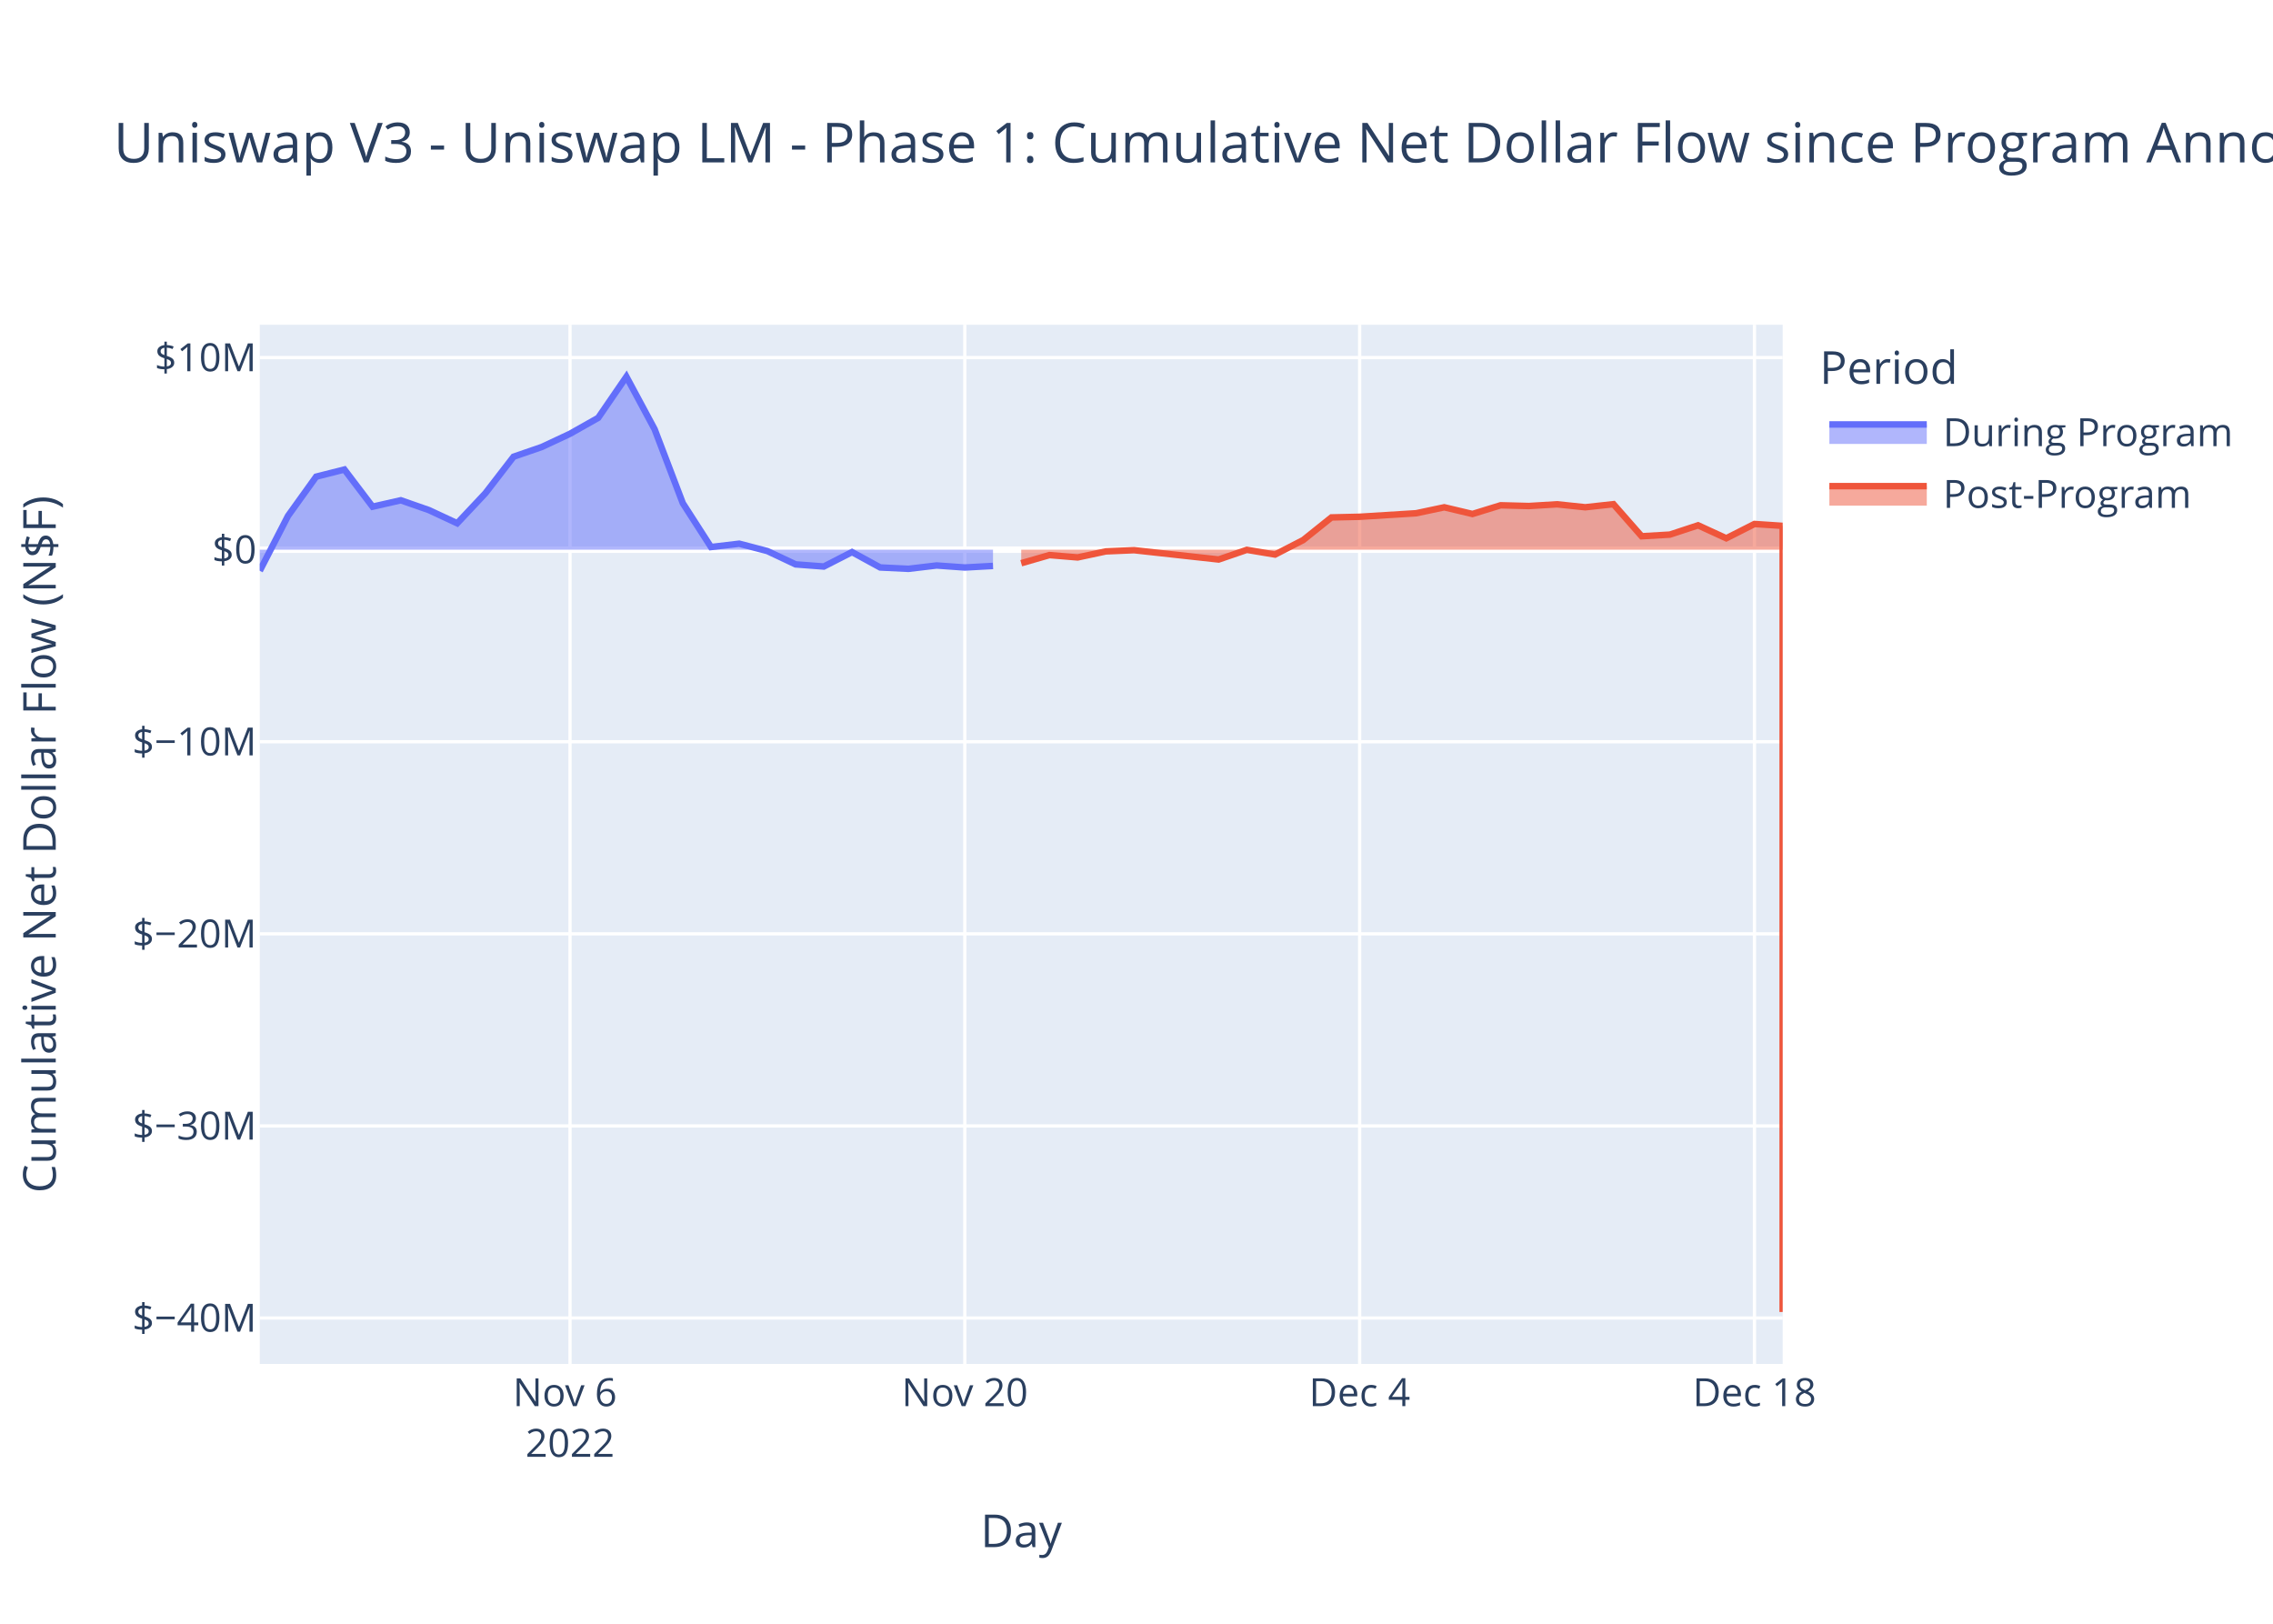
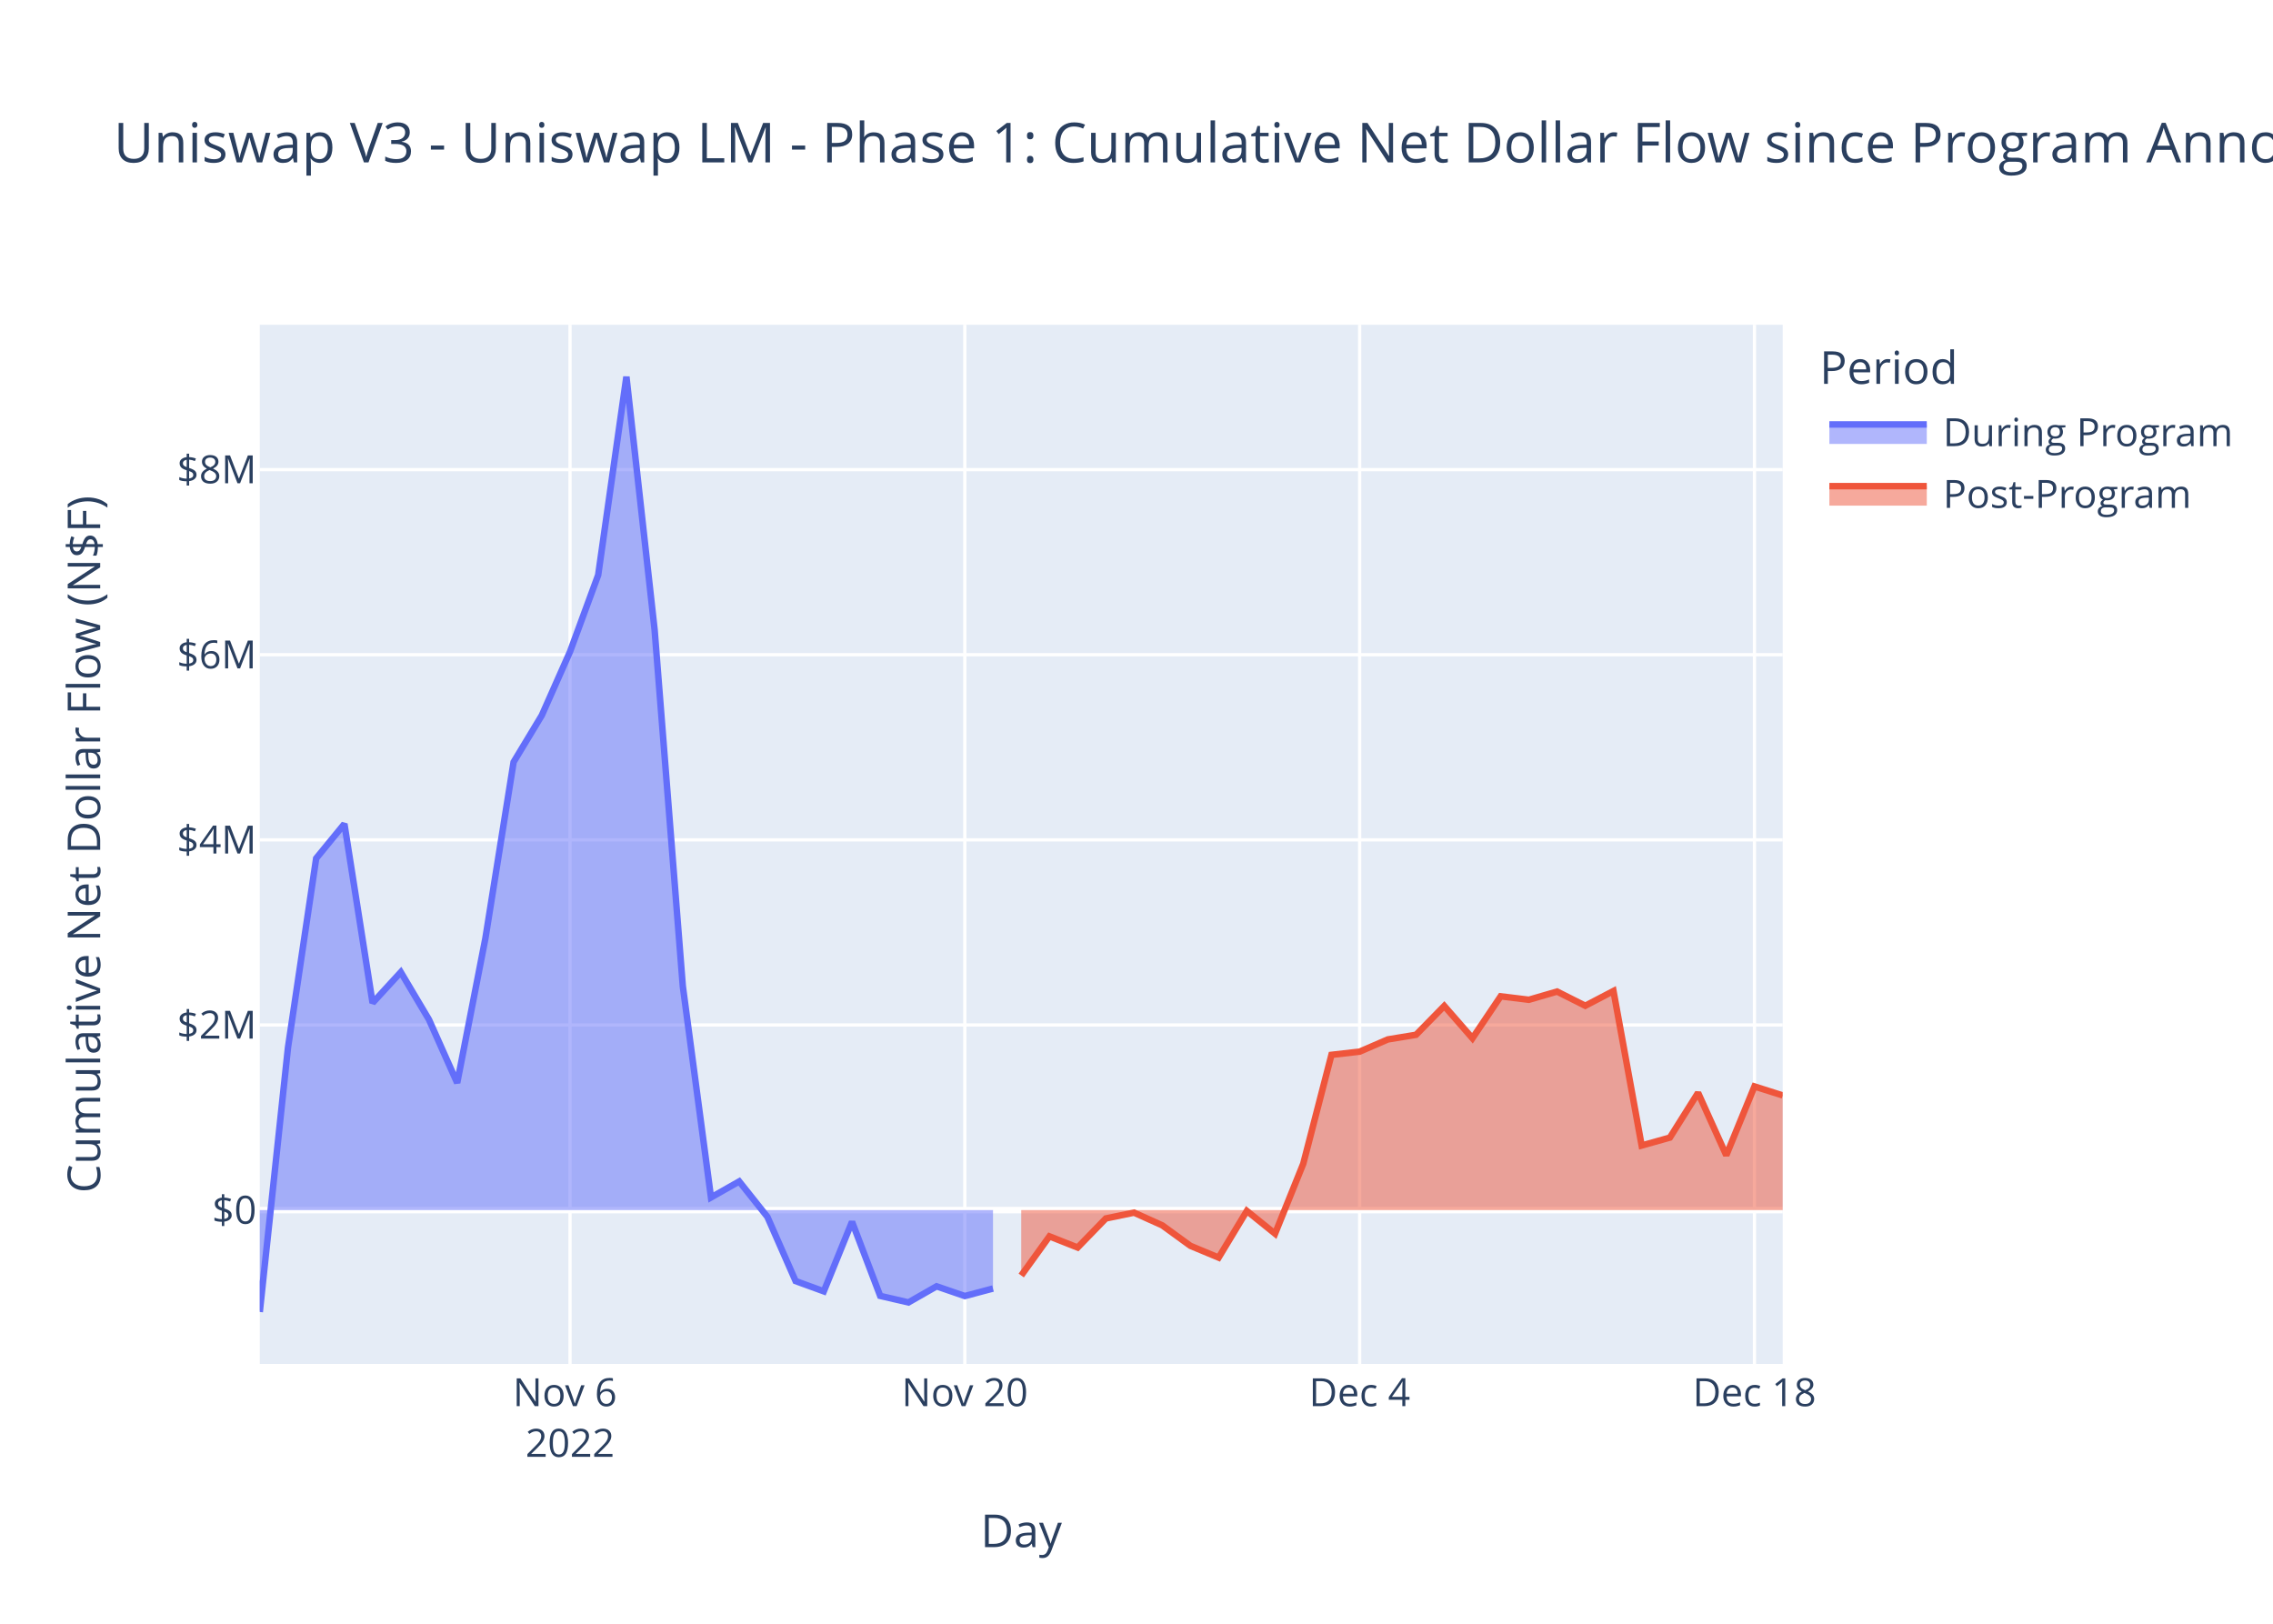
<svg xmlns="http://www.w3.org/2000/svg" class="main-svg" width="700" height="500" style="" viewBox="0 0 700 500">
  <rect x="0" y="0" width="700" height="500" style="fill: rgb(255, 255, 255); fill-opacity: 1;" />
-   <defs id="defs-278a3a">
+   <defs id="defs-3f5034">
    <g class="clips">
-       <clipPath id="clip278a3axyplot" class="plotclip">
+       <clipPath id="clip3f5034xyplot" class="plotclip">
        <rect width="469" height="320" />
      </clipPath>
-       <clipPath class="axesclip" id="clip278a3ax">
+       <clipPath class="axesclip" id="clip3f5034x">
        <rect x="80" y="0" width="469" height="500" />
      </clipPath>
-       <clipPath class="axesclip" id="clip278a3ay">
+       <clipPath class="axesclip" id="clip3f5034y">
        <rect x="0" y="100" width="700" height="320" />
      </clipPath>
-       <clipPath class="axesclip" id="clip278a3axy">
+       <clipPath class="axesclip" id="clip3f5034xy">
        <rect x="80" y="100" width="469" height="320" />
      </clipPath>
    </g>
    <g class="gradients" />
    <g class="patterns" />
  </defs>
  <g class="bglayer">
    <rect class="bg" x="80" y="100" width="469" height="320" style="fill: rgb(229, 236, 246); fill-opacity: 1; stroke-width: 0;" />
  </g>
  <g class="layer-below">
    <g class="imagelayer" />
    <g class="shapelayer" />
  </g>
  <g class="cartesianlayer">
    <g class="subplot xy">
      <g class="layer-subplot">
        <g class="shapelayer" />
        <g class="imagelayer" />
      </g>
      <g class="minor-gridlayer">
        <g class="x" />
        <g class="y" />
      </g>
      <g class="gridlayer">
        <g class="x">
          <path class="xgrid crisp" transform="translate(175.54,0)" d="M0,100v320" style="stroke: rgb(255, 255, 255); stroke-opacity: 1; stroke-width: 1px;" />
          <path class="xgrid crisp" transform="translate(297.13,0)" d="M0,100v320" style="stroke: rgb(255, 255, 255); stroke-opacity: 1; stroke-width: 1px;" />
          <path class="xgrid crisp" transform="translate(418.72,0)" d="M0,100v320" style="stroke: rgb(255, 255, 255); stroke-opacity: 1; stroke-width: 1px;" />
          <path class="xgrid crisp" transform="translate(540.31,0)" d="M0,100v320" style="stroke: rgb(255, 255, 255); stroke-opacity: 1; stroke-width: 1px;" />
        </g>
        <g class="y">
-           <path class="ygrid crisp" transform="translate(0,405.86)" d="M80,0h469" style="stroke: rgb(255, 255, 255); stroke-opacity: 1; stroke-width: 1px;" />
-           <path class="ygrid crisp" transform="translate(0,346.71)" d="M80,0h469" style="stroke: rgb(255, 255, 255); stroke-opacity: 1; stroke-width: 1px;" />
-           <path class="ygrid crisp" transform="translate(0,287.56)" d="M80,0h469" style="stroke: rgb(255, 255, 255); stroke-opacity: 1; stroke-width: 1px;" />
-           <path class="ygrid crisp" transform="translate(0,228.41)" d="M80,0h469" style="stroke: rgb(255, 255, 255); stroke-opacity: 1; stroke-width: 1px;" />
-           <path class="ygrid crisp" transform="translate(0,110.11)" d="M80,0h469" style="stroke: rgb(255, 255, 255); stroke-opacity: 1; stroke-width: 1px;" />
+           <path class="ygrid crisp" transform="translate(0,315.62)" d="M80,0h469" style="stroke: rgb(255, 255, 255); stroke-opacity: 1; stroke-width: 1px;" />
+           <path class="ygrid crisp" transform="translate(0,258.62)" d="M80,0h469" style="stroke: rgb(255, 255, 255); stroke-opacity: 1; stroke-width: 1px;" />
+           <path class="ygrid crisp" transform="translate(0,201.61)" d="M80,0h469" style="stroke: rgb(255, 255, 255); stroke-opacity: 1; stroke-width: 1px;" />
+           <path class="ygrid crisp" transform="translate(0,144.61)" d="M80,0h469" style="stroke: rgb(255, 255, 255); stroke-opacity: 1; stroke-width: 1px;" />
        </g>
      </g>
      <g class="zerolinelayer">
-         <path class="yzl zl crisp" transform="translate(0,169.26)" d="M80,0h469" style="stroke: rgb(255, 255, 255); stroke-opacity: 1; stroke-width: 2px;" />
+         <path class="yzl zl crisp" transform="translate(0,372.63)" d="M80,0h469" style="stroke: rgb(255, 255, 255); stroke-opacity: 1; stroke-width: 2px;" />
      </g>
      <path class="xlines-below" />
      <path class="ylines-below" />
      <g class="overlines-below" />
      <g class="xaxislayer-below" />
      <g class="yaxislayer-below" />
      <g class="overaxes-below" />
-       <g class="plot" transform="translate(80,100)" clip-path="url(#clip278a3axyplot)">
+       <g class="plot" transform="translate(80,100)" clip-path="url(#clip3f5034xyplot)">
        <g class="scatterlayer mlayer">
-           <g class="trace scatter traceb8a56c" style="stroke-miterlimit: 2;">
+           <g class="trace scatter tracecb2239" style="stroke-miterlimit: 2;">
            <g class="fills">
              <g>
-                 <path class="js-fill" d="M225.81,69.26L0,69.26L0,75.77L8.69,58.87L17.37,46.78L26.06,44.58L34.74,56.02L43.43,54.05L52.11,57.08L60.8,61.13L69.48,51.89L78.17,40.63L86.85,37.64L95.54,33.57L104.22,28.67L112.91,16L121.59,32.16L130.28,54.95L138.96,68.45L147.65,67.42L156.33,69.69L165.02,73.79L173.7,74.45L182.39,70L191.07,74.74L199.76,75.16L208.44,74.13L217.13,74.75L225.81,74.27" style="fill: rgb(99, 110, 250); fill-opacity: 0.5; stroke-width: 0;" />
+                 <path class="js-fill" d="M225.81,272.63L0,272.63L0,304L8.69,222.58L17.37,164.31L26.06,153.7L34.74,208.83L43.43,199.36L52.11,213.97L60.8,233.46L69.48,188.97L78.17,134.66L86.85,120.28L95.54,100.68L104.22,77.07L112.91,16L121.59,93.89L130.28,203.67L138.96,268.73L147.65,263.8L156.33,274.71L165.02,294.48L173.7,297.64L182.39,276.23L191.07,299.04L199.76,301.06L208.44,296.1L217.13,299.09L225.81,296.78" style="fill: rgb(99, 110, 250); fill-opacity: 0.5; stroke-width: 0;" />
              </g>
            </g>
            <g class="errorbars" />
            <g class="lines">
-               <path class="js-line" d="M0,75.77L8.69,58.87L17.37,46.78L26.06,44.58L34.74,56.02L43.43,54.05L52.11,57.08L60.8,61.13L69.48,51.89L78.17,40.63L86.85,37.64L95.54,33.57L104.22,28.67L112.91,16L121.59,32.16L130.28,54.95L138.96,68.45L147.65,67.42L156.33,69.69L165.02,73.79L173.7,74.45L182.39,70L191.07,74.74L199.76,75.16L208.44,74.13L217.13,74.75L225.81,74.27" style="vector-effect: non-scaling-stroke; fill: none; stroke: rgb(99, 110, 250); stroke-opacity: 1; stroke-width: 2px; opacity: 1;" />
+               <path class="js-line" d="M0,304L8.69,222.58L17.37,164.31L26.06,153.7L34.74,208.83L43.43,199.36L52.11,213.97L60.8,233.46L69.48,188.97L78.17,134.66L86.85,120.28L95.54,100.68L104.22,77.07L112.91,16L121.59,93.89L130.28,203.67L138.96,268.73L147.65,263.8L156.33,274.71L165.02,294.48L173.7,297.64L182.39,276.23L191.07,299.04L199.76,301.06L208.44,296.1L217.13,299.09L225.81,296.78" style="vector-effect: non-scaling-stroke; fill: none; stroke: rgb(99, 110, 250); stroke-opacity: 1; stroke-width: 2px; opacity: 1;" />
            </g>
            <g class="points" />
            <g class="text" />
          </g>
-           <g class="trace scatter trace566541" style="stroke-miterlimit: 2;">
+           <g class="trace scatter traceebc0dc" style="stroke-miterlimit: 2;">
            <g class="fills">
              <g>
-                 <path class="js-fill" d="M469,69.26L234.5,69.26L234.5,73.43L243.19,70.93L251.87,71.65L260.56,69.79L269.24,69.42L295.3,72.29L303.98,69.31L312.67,70.76L321.35,66.29L330.04,59.33L338.72,59.13L356.09,58.05L364.78,56.21L373.46,58.27L382.15,55.59L390.83,55.82L399.52,55.29L408.2,56.2L416.89,55.25L425.57,65.13L434.26,64.62L442.94,61.76L451.63,65.75L460.31,61.35L469,61.93L469,304" style="fill: rgb(239, 85, 59); fill-opacity: 0.5; stroke-width: 0;" />
+                 <path class="js-fill" d="M469,272.63L234.5,272.63L234.5,292.77L243.19,280.71L251.87,284.15L260.56,275.2L269.24,273.41L277.93,277.32L286.61,283.63L295.3,287.25L303.98,272.88L312.67,279.89L321.35,258.36L330.04,224.82L338.72,223.83L347.41,220.07L356.09,218.64L364.78,209.76L373.46,219.71L382.15,206.8L390.83,207.86L399.52,205.33L408.2,209.7L416.89,205.16L425.57,252.74L434.26,250.3L442.94,236.5L451.63,255.75L460.31,234.55L469,237.31" style="fill: rgb(239, 85, 59); fill-opacity: 0.5; stroke-width: 0;" />
              </g>
            </g>
            <g class="errorbars" />
            <g class="lines">
-               <path class="js-line" d="M234.5,73.43L243.19,70.93L251.87,71.65L260.56,69.79L269.24,69.42L295.3,72.29L303.98,69.31L312.67,70.76L321.35,66.29L330.04,59.33L338.72,59.13L356.09,58.05L364.78,56.21L373.46,58.27L382.15,55.59L390.83,55.82L399.52,55.29L408.2,56.2L416.89,55.25L425.57,65.13L434.26,64.62L442.94,61.76L451.63,65.75L460.31,61.35L469,61.93L469,304" style="vector-effect: non-scaling-stroke; fill: none; stroke: rgb(239, 85, 59); stroke-opacity: 1; stroke-width: 2px; opacity: 1;" />
+               <path class="js-line" d="M234.5,292.77L243.19,280.71L251.87,284.15L260.56,275.2L269.24,273.41L277.93,277.32L286.61,283.63L295.3,287.25L303.98,272.88L312.67,279.89L321.35,258.36L330.04,224.82L338.72,223.83L347.41,220.07L356.09,218.64L364.78,209.76L373.46,219.71L382.15,206.8L390.83,207.86L399.52,205.33L408.2,209.7L416.89,205.16L425.57,252.74L434.26,250.3L442.94,236.5L451.63,255.75L460.31,234.55L469,237.31" style="vector-effect: non-scaling-stroke; fill: none; stroke: rgb(239, 85, 59); stroke-opacity: 1; stroke-width: 2px; opacity: 1;" />
            </g>
            <g class="points" />
            <g class="text" />
          </g>
        </g>
      </g>
      <g class="overplot" />
      <path class="xlines-above crisp" d="M0,0" style="fill: none;" />
      <path class="ylines-above crisp" d="M0,0" style="fill: none;" />
      <g class="overlines-above" />
      <g class="xaxislayer-above">
        <g class="xtick">
          <text text-anchor="middle" x="0" y="433" transform="translate(175.54,0)" style="font-family: 'Open Sans', verdana, arial, sans-serif; font-size: 12px; fill: rgb(42, 63, 95); fill-opacity: 1; white-space: pre; opacity: 1;">
            <tspan class="line" dy="0em" x="0" y="433">Nov 6</tspan>
            <tspan class="line" dy="1.3em" x="0" y="433">2022</tspan>
          </text>
        </g>
        <g class="xtick">
          <text text-anchor="middle" x="0" y="433" style="font-family: 'Open Sans', verdana, arial, sans-serif; font-size: 12px; fill: rgb(42, 63, 95); fill-opacity: 1; white-space: pre; opacity: 1;" transform="translate(297.13,0)">Nov 20</text>
        </g>
        <g class="xtick">
          <text text-anchor="middle" x="0" y="433" style="font-family: 'Open Sans', verdana, arial, sans-serif; font-size: 12px; fill: rgb(42, 63, 95); fill-opacity: 1; white-space: pre; opacity: 1;" transform="translate(418.72,0)">Dec 4</text>
        </g>
        <g class="xtick">
          <text text-anchor="middle" x="0" y="433" style="font-family: 'Open Sans', verdana, arial, sans-serif; font-size: 12px; fill: rgb(42, 63, 95); fill-opacity: 1; white-space: pre; opacity: 1;" transform="translate(540.31,0)">Dec 18</text>
        </g>
      </g>
      <g class="yaxislayer-above">
        <g class="ytick">
-           <text text-anchor="end" x="79" y="4.2" transform="translate(0,405.86)" style="font-family: 'Open Sans', verdana, arial, sans-serif; font-size: 12px; fill: rgb(42, 63, 95); fill-opacity: 1; white-space: pre; opacity: 1;">$−40M</text>
-         </g>
-         <g class="ytick">
-           <text text-anchor="end" x="79" y="4.2" style="font-family: 'Open Sans', verdana, arial, sans-serif; font-size: 12px; fill: rgb(42, 63, 95); fill-opacity: 1; white-space: pre; opacity: 1;" transform="translate(0,346.71)">$−30M</text>
-         </g>
-         <g class="ytick">
-           <text text-anchor="end" x="79" y="4.2" style="font-family: 'Open Sans', verdana, arial, sans-serif; font-size: 12px; fill: rgb(42, 63, 95); fill-opacity: 1; white-space: pre; opacity: 1;" transform="translate(0,287.56)">$−20M</text>
-         </g>
-         <g class="ytick">
-           <text text-anchor="end" x="79" y="4.2" style="font-family: 'Open Sans', verdana, arial, sans-serif; font-size: 12px; fill: rgb(42, 63, 95); fill-opacity: 1; white-space: pre; opacity: 1;" transform="translate(0,228.41)">$−10M</text>
-         </g>
-         <g class="ytick">
-           <text text-anchor="end" x="79" y="4.2" style="font-family: 'Open Sans', verdana, arial, sans-serif; font-size: 12px; fill: rgb(42, 63, 95); fill-opacity: 1; white-space: pre; opacity: 1;" transform="translate(0,169.26)">$0</text>
-         </g>
-         <g class="ytick">
-           <text text-anchor="end" x="79" y="4.2" style="font-family: 'Open Sans', verdana, arial, sans-serif; font-size: 12px; fill: rgb(42, 63, 95); fill-opacity: 1; white-space: pre; opacity: 1;" transform="translate(0,110.11)">$10M</text>
+           <text text-anchor="end" x="79" y="4.2" transform="translate(0,372.63)" style="font-family: 'Open Sans', verdana, arial, sans-serif; font-size: 12px; fill: rgb(42, 63, 95); fill-opacity: 1; white-space: pre; opacity: 1;">$0</text>
+         </g>
+         <g class="ytick">
+           <text text-anchor="end" x="79" y="4.2" style="font-family: 'Open Sans', verdana, arial, sans-serif; font-size: 12px; fill: rgb(42, 63, 95); fill-opacity: 1; white-space: pre; opacity: 1;" transform="translate(0,315.62)">$2M</text>
+         </g>
+         <g class="ytick">
+           <text text-anchor="end" x="79" y="4.2" style="font-family: 'Open Sans', verdana, arial, sans-serif; font-size: 12px; fill: rgb(42, 63, 95); fill-opacity: 1; white-space: pre; opacity: 1;" transform="translate(0,258.62)">$4M</text>
+         </g>
+         <g class="ytick">
+           <text text-anchor="end" x="79" y="4.2" style="font-family: 'Open Sans', verdana, arial, sans-serif; font-size: 12px; fill: rgb(42, 63, 95); fill-opacity: 1; white-space: pre; opacity: 1;" transform="translate(0,201.61)">$6M</text>
+         </g>
+         <g class="ytick">
+           <text text-anchor="end" x="79" y="4.2" style="font-family: 'Open Sans', verdana, arial, sans-serif; font-size: 12px; fill: rgb(42, 63, 95); fill-opacity: 1; white-space: pre; opacity: 1;" transform="translate(0,144.61)">$8M</text>
        </g>
      </g>
      <g class="overaxes-above" />
    </g>
  </g>
  <g class="polarlayer" />
  <g class="smithlayer" />
  <g class="ternarylayer" />
  <g class="geolayer" />
  <g class="funnelarealayer" />
  <g class="pielayer" />
  <g class="iciclelayer" />
  <g class="treemaplayer" />
  <g class="sunburstlayer" />
  <g class="glimages" />
-   <defs id="topdefs-278a3a">
+   <defs id="topdefs-3f5034">
    <g class="clips" />
-     <clipPath id="legend278a3a">
+     <clipPath id="legend3f5034">
      <rect width="130" height="67" x="0" y="0" />
    </clipPath>
  </defs>
  <g class="layer-above">
    <g class="imagelayer" />
    <g class="shapelayer" />
  </g>
  <g class="infolayer">
    <g class="legend" pointer-events="all" transform="translate(558.38,100)">
      <rect class="bg" shape-rendering="crispEdges" width="130" height="67" x="0" y="0" style="stroke: rgb(68, 68, 68); stroke-opacity: 1; fill: rgb(255, 255, 255); fill-opacity: 1; stroke-width: 0px;" />
-       <g class="scrollbox" transform="" clip-path="url(#legend278a3a)">
+       <g class="scrollbox" transform="" clip-path="url(#legend3f5034)">
        <text class="legendtitletext" text-anchor="start" x="2" y="18.2" style="font-family: 'Open Sans', verdana, arial, sans-serif; font-size: 14px; fill: rgb(42, 63, 95); fill-opacity: 1; white-space: pre;">Period</text>
        <g class="groups">
          <g class="traces" transform="translate(0,32.7)" style="opacity: 1;">
            <text class="legendtext" text-anchor="start" x="40" y="4.68" style="font-family: 'Open Sans', verdana, arial, sans-serif; font-size: 12px; fill: rgb(42, 63, 95); fill-opacity: 1; white-space: pre;">During Program</text>
            <g class="layers">
              <g class="legendfill">
                <path class="js-fill" d="M5,-2h30v6h-30z" style="stroke-width: 0; fill: rgb(99, 110, 250); fill-opacity: 0.5;" />
              </g>
              <g class="legendlines">
                <path class="js-line" d="M5,-2h30" style="fill: none; stroke: rgb(99, 110, 250); stroke-opacity: 1; stroke-width: 2px;" />
              </g>
              <g class="legendsymbols">
                <g class="legendpoints" />
              </g>
            </g>
            <rect class="legendtoggle" x="0" y="-9.5" width="124.703" height="19" style="fill: rgb(0, 0, 0); fill-opacity: 0;" />
          </g>
          <g class="traces" transform="translate(0,51.7)" style="opacity: 1;">
            <text class="legendtext" text-anchor="start" x="40" y="4.68" style="font-family: 'Open Sans', verdana, arial, sans-serif; font-size: 12px; fill: rgb(42, 63, 95); fill-opacity: 1; white-space: pre;">Post-Program</text>
            <g class="layers">
              <g class="legendfill">
                <path class="js-fill" d="M5,-2h30v6h-30z" style="stroke-width: 0; fill: rgb(239, 85, 59); fill-opacity: 0.5;" />
              </g>
              <g class="legendlines">
                <path class="js-line" d="M5,-2h30" style="fill: none; stroke: rgb(239, 85, 59); stroke-opacity: 1; stroke-width: 2px;" />
              </g>
              <g class="legendsymbols">
                <g class="legendpoints" />
              </g>
            </g>
            <rect class="legendtoggle" x="0" y="-9.5" width="124.703" height="19" style="fill: rgb(0, 0, 0); fill-opacity: 0;" />
          </g>
        </g>
      </g>
      <rect class="scrollbar" rx="20" ry="3" width="0" height="0" x="0" y="0" style="fill: rgb(128, 139, 164); fill-opacity: 1;" />
    </g>
    <g class="g-gtitle">
      <text class="gtitle" x="35" y="50" text-anchor="start" dy="0em" style="font-family: 'Open Sans', verdana, arial, sans-serif; font-size: 17px; fill: rgb(42, 63, 95); opacity: 1; font-weight: normal; white-space: pre;">Uniswap V3 - Uniswap LM - Phase 1: Cumulative Net Dollar Flow since Program Announcement - At Last Price</text>
    </g>
    <g class="g-xtitle">
      <text class="xtitle" x="314.5" y="476.409" text-anchor="middle" style="font-family: 'Open Sans', verdana, arial, sans-serif; font-size: 14px; fill: rgb(42, 63, 95); opacity: 1; font-weight: normal; white-space: pre;">Day</text>
    </g>
    <g class="g-ytitle">
-       <text class="ytitle" transform="rotate(-90,17.16875,260)" x="17.169" y="260" text-anchor="middle" style="font-family: 'Open Sans', verdana, arial, sans-serif; font-size: 14px; fill: rgb(42, 63, 95); opacity: 1; font-weight: normal; white-space: pre;">Cumulative Net Dollar Flow (N$F)</text>
+       <text class="ytitle" transform="rotate(-90,30.85625,260)" x="30.856" y="260" text-anchor="middle" style="font-family: 'Open Sans', verdana, arial, sans-serif; font-size: 14px; fill: rgb(42, 63, 95); opacity: 1; font-weight: normal; white-space: pre;">Cumulative Net Dollar Flow (N$F)</text>
    </g>
  </g>
</svg>
